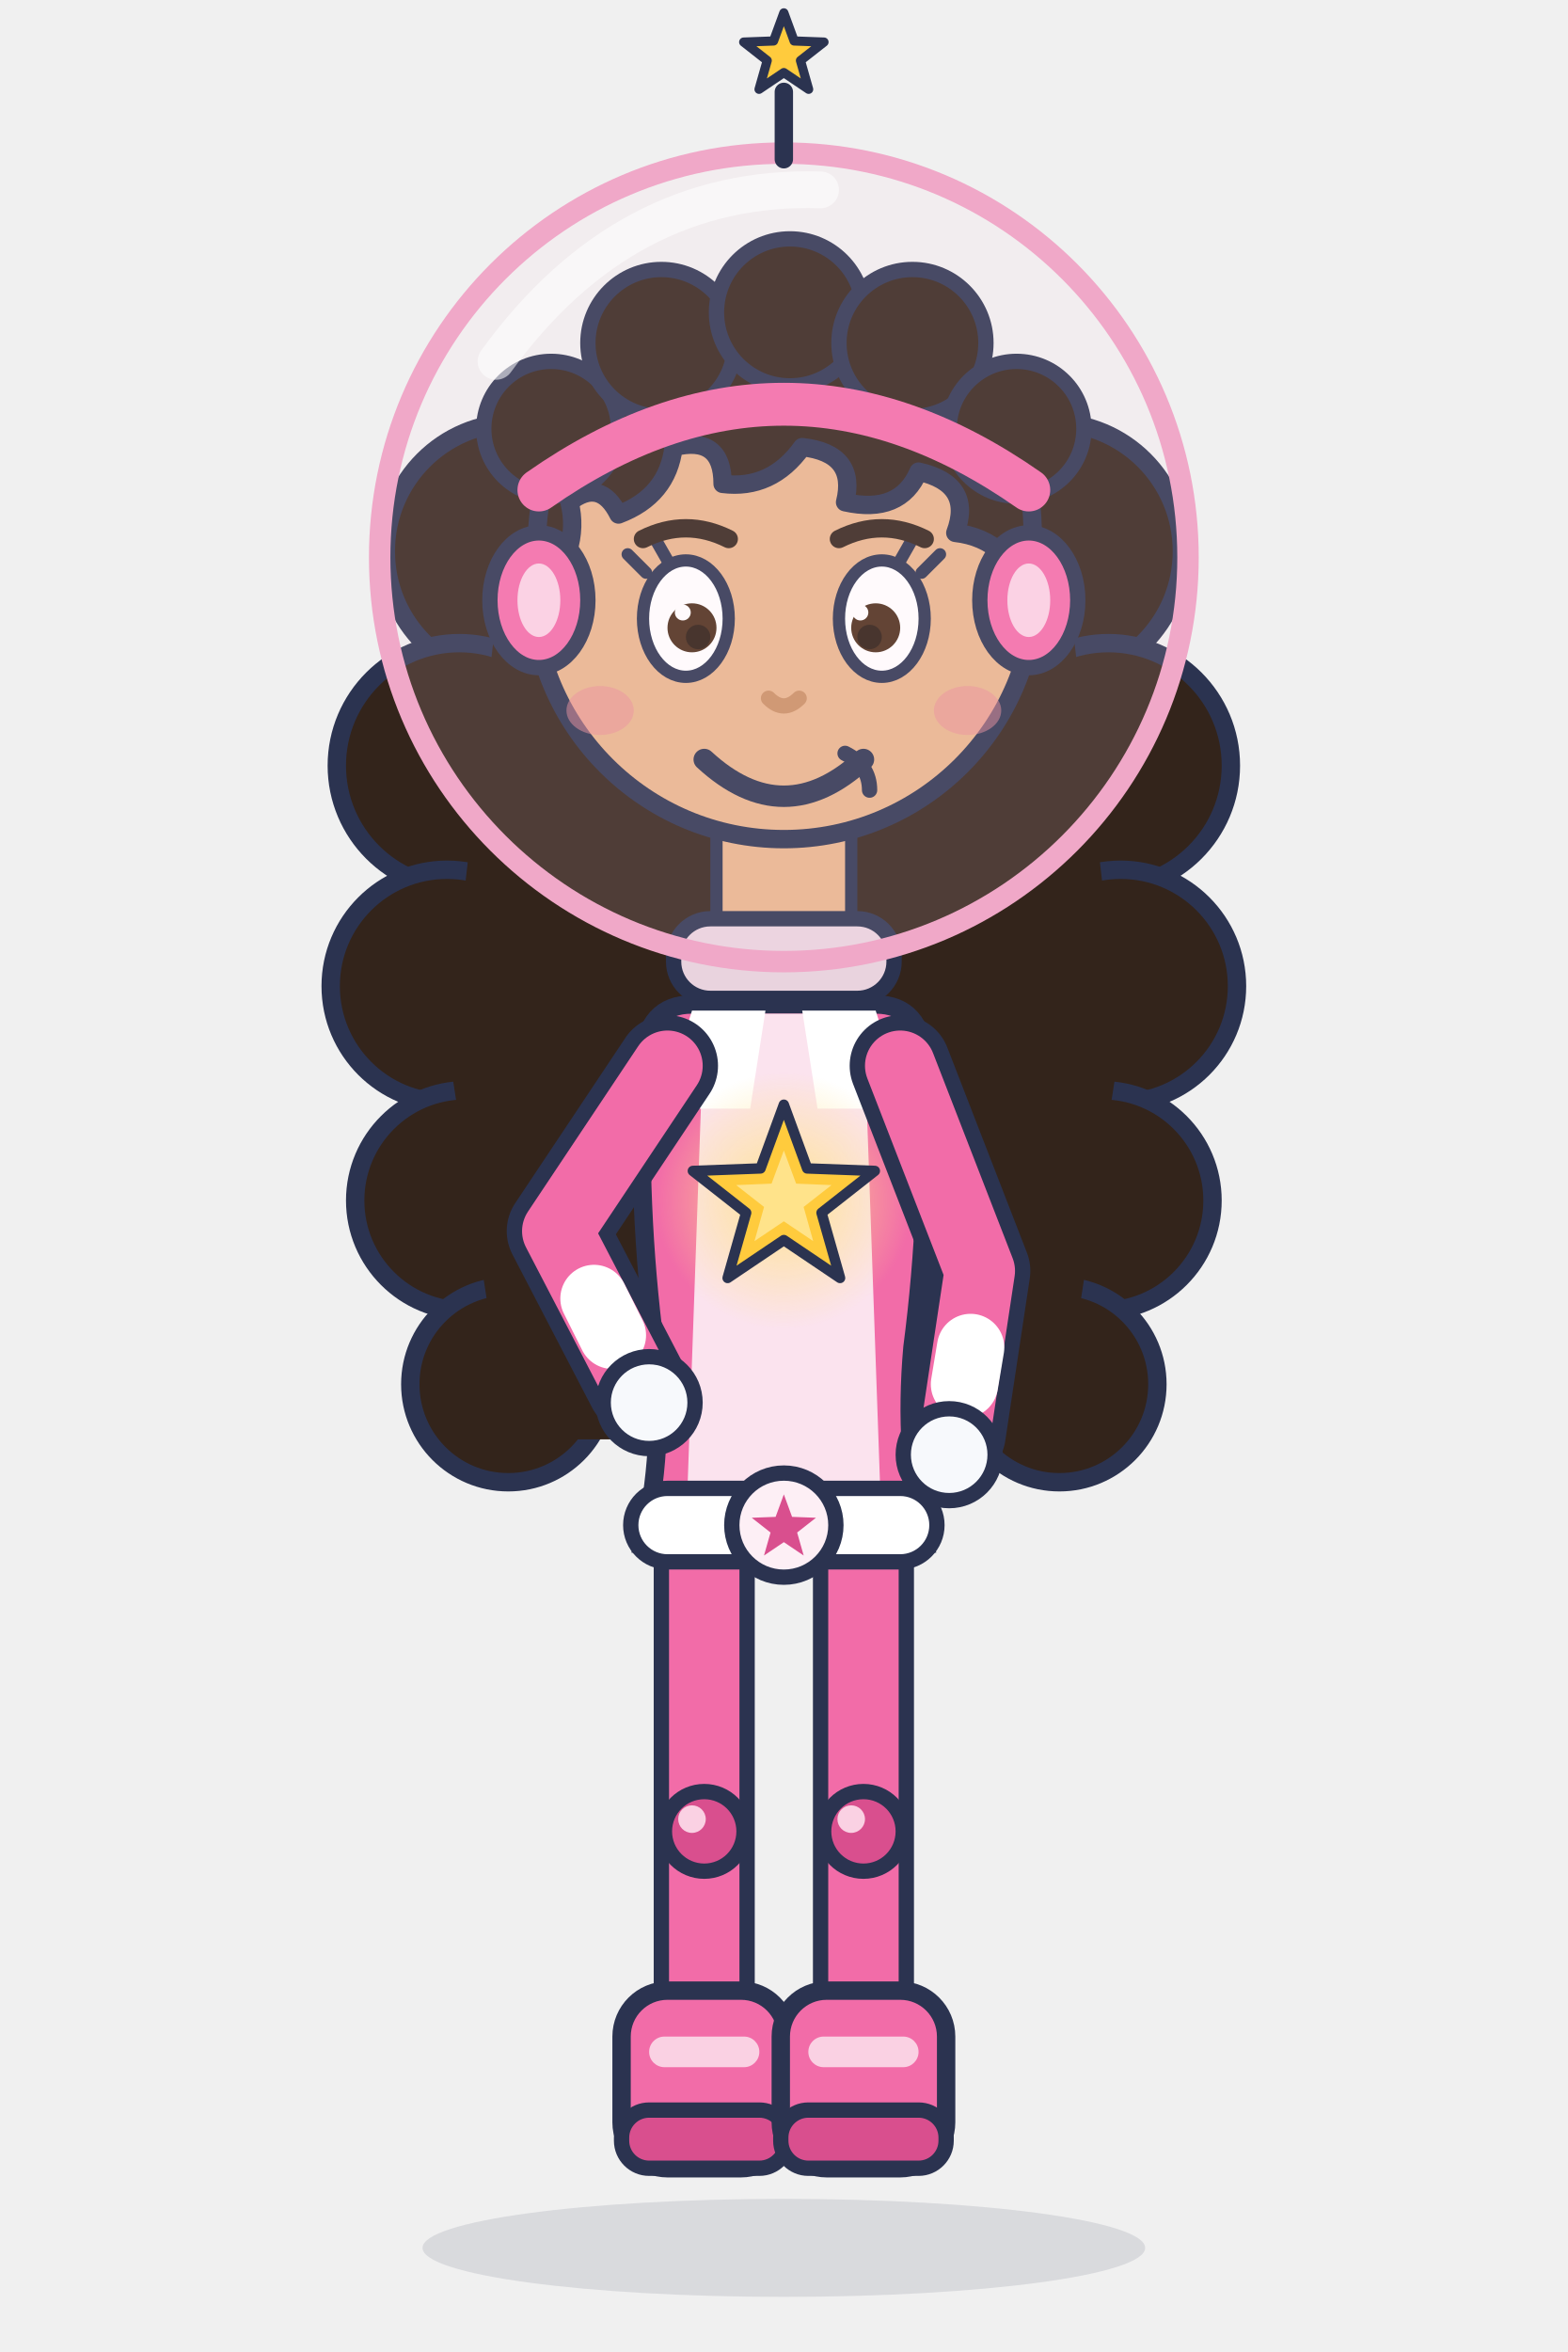
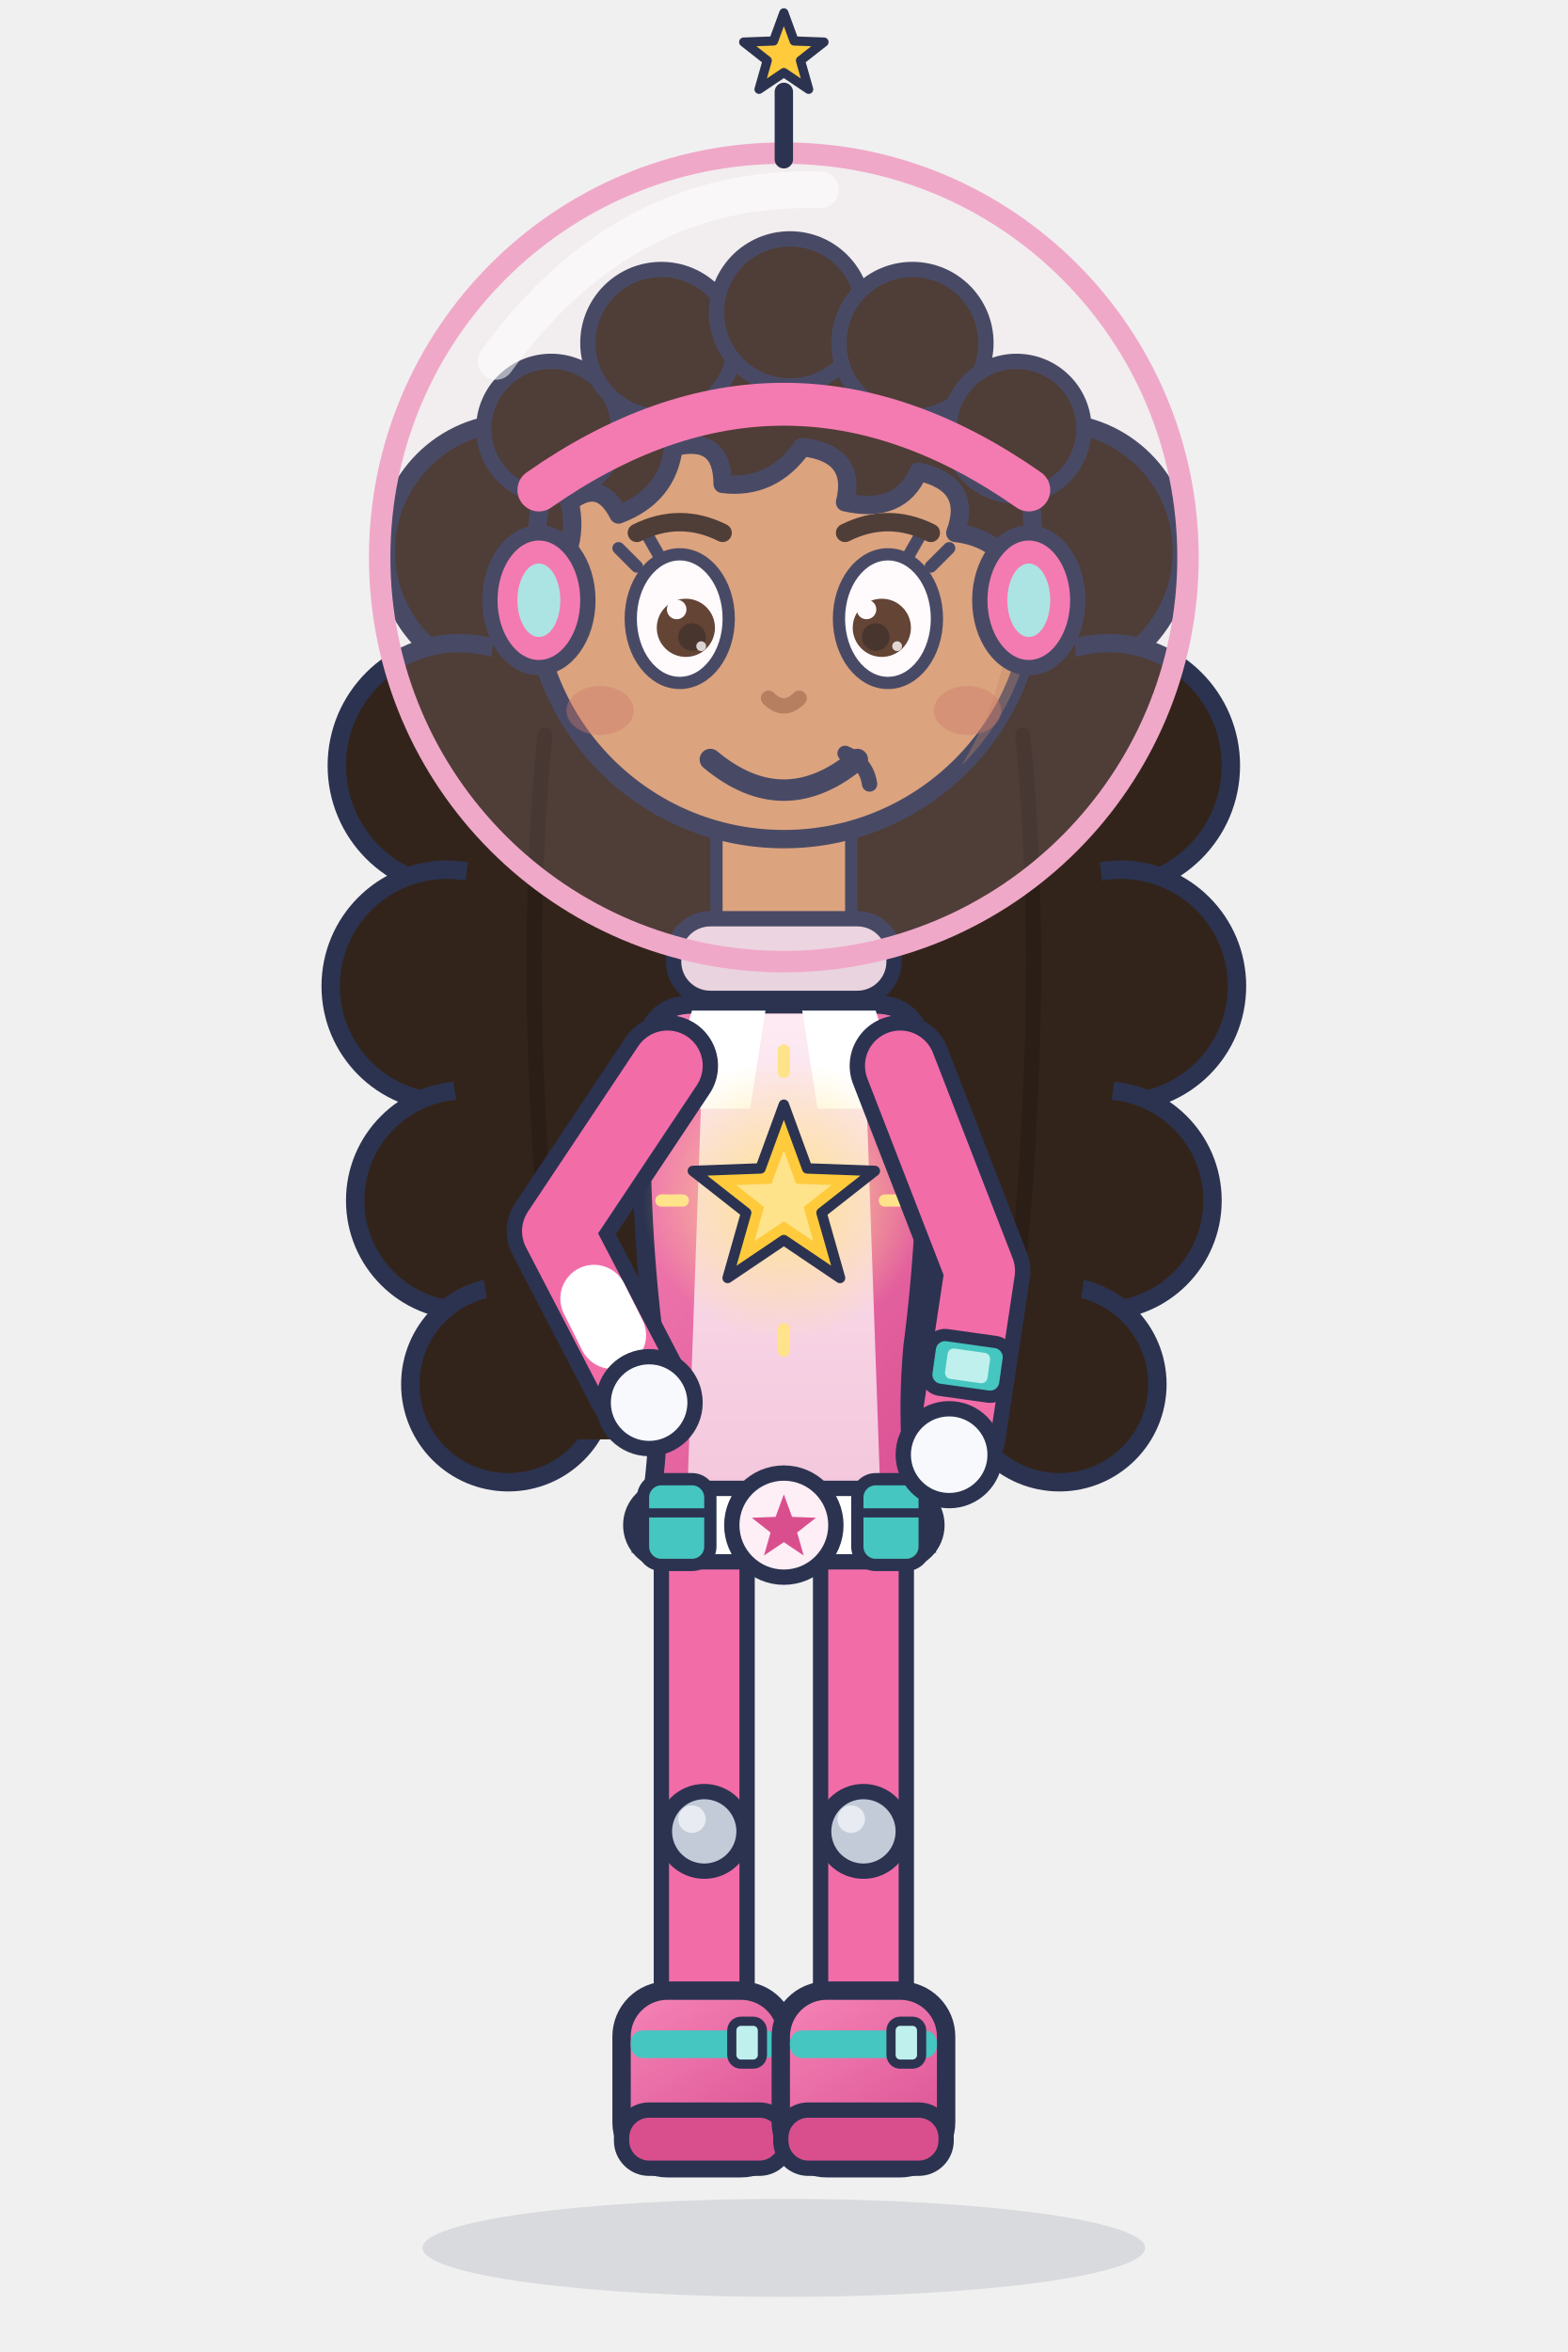
<svg xmlns="http://www.w3.org/2000/svg" viewBox="0 0 512 768" width="512" height="768">
  <defs>
-     <radialGradient id="brillo_estrella" cx="50%" cy="50%" r="50%">
-       <stop offset="0%" stop-color="#FFE38A" stop-opacity="0.9" />
+     <radialGradient id="brillo_estrella_s" cx="50%" cy="50%" r="50%">
+       <stop offset="0%" stop-color="#FFE38A" stop-opacity="0.95" />
      <stop offset="100%" stop-color="#FFE38A" stop-opacity="0" />
    </radialGradient>
+     <linearGradient id="rosa_s" x1="0" y1="0" x2="0.6" y2="1">
+       <stop offset="0%" stop-color="#F685B7" />
+       <stop offset="100%" stop-color="#DD5596" />
+     </linearGradient>
+     <linearGradient id="panel_s" x1="0" y1="0" x2="0" y2="1">
+       <stop offset="0%" stop-color="#FDEBF3" />
+       <stop offset="100%" stop-color="#F3C3DA" />
+     </linearGradient>
  </defs>
  <ellipse cx="256" cy="734" rx="118" ry="16" fill="#2B3350" opacity="0.12" />
  <g fill="#33241B" stroke="#2B3350" stroke-width="6">
    <circle cx="168" cy="180" r="42" />
    <circle cx="344" cy="180" r="42" />
    <circle cx="150" cy="250" r="40" />
    <circle cx="362" cy="250" r="40" />
    <circle cx="146" cy="322" r="38" />
    <circle cx="366" cy="322" r="38" />
    <circle cx="152" cy="392" r="36" />
    <circle cx="360" cy="392" r="36" />
    <circle cx="166" cy="452" r="32" />
    <circle cx="346" cy="452" r="32" />
    <path d="M 168 150 Q 256 96 344 150 L 366 340 L 346 470 L 166 470 L 146 340 Z" stroke="none" />
  </g>
+   <g fill="none" stroke="#241812" stroke-width="5" stroke-linecap="round" opacity="0.5">
+     <path d="M 178 240 Q 170 320 180 420" />
+     <path d="M 334 240 Q 342 320 332 420" />
+   </g>
  <g stroke-linecap="round" fill="none">
    <path d="M 230 512 L 230 656" stroke="#2B3350" stroke-width="33" />
    <path d="M 230 512 L 230 656" stroke="#F26CA8" stroke-width="23" />
    <path d="M 282 512 L 282 656" stroke="#2B3350" stroke-width="33" />
    <path d="M 282 512 L 282 656" stroke="#F26CA8" stroke-width="23" />
  </g>
-   <circle cx="230" cy="598" r="13" fill="#D94F8E" stroke="#2B3350" stroke-width="5" />
-   <circle cx="282" cy="598" r="13" fill="#D94F8E" stroke="#2B3350" stroke-width="5" />
-   <circle cx="226" cy="594" r="4.5" fill="#FAD1E3" />
-   <circle cx="278" cy="594" r="4.5" fill="#FAD1E3" />
+   <circle cx="230" cy="598" r="13" fill="#C3CBD8" stroke="#2B3350" stroke-width="5" />
+   <circle cx="282" cy="598" r="13" fill="#C3CBD8" stroke="#2B3350" stroke-width="5" />
+   <circle cx="226" cy="594" r="4.5" fill="#E8ECF2" />
+   <circle cx="278" cy="594" r="4.5" fill="#E8ECF2" />
  <g>
-     <rect x="203" y="650" width="54" height="58" rx="15" fill="#F26CA8" stroke="#2B3350" stroke-width="6" />
+     <rect x="203" y="650" width="54" height="58" rx="15" fill="url(#rosa_s)" stroke="#2B3350" stroke-width="6" />
    <rect x="203" y="689" width="54" height="19" rx="9" fill="#D94F8E" stroke="#2B3350" stroke-width="5" />
-     <rect x="212" y="665" width="36" height="10" rx="5" fill="#FAD1E3" />
-     <rect x="255" y="650" width="54" height="58" rx="15" fill="#F26CA8" stroke="#2B3350" stroke-width="6" />
+     <rect x="206" y="663" width="48" height="9" rx="4" fill="#45C6C0" />
+     <rect x="239" y="660" width="10" height="14" rx="3" fill="#BFF0ED" stroke="#2B3350" stroke-width="3" />
+     <rect x="255" y="650" width="54" height="58" rx="15" fill="url(#rosa_s)" stroke="#2B3350" stroke-width="6" />
    <rect x="255" y="689" width="54" height="19" rx="9" fill="#D94F8E" stroke="#2B3350" stroke-width="5" />
-     <rect x="264" y="665" width="36" height="10" rx="5" fill="#FAD1E3" />
+     <rect x="258" y="663" width="48" height="9" rx="4" fill="#45C6C0" />
+     <rect x="291" y="660" width="10" height="14" rx="3" fill="#BFF0ED" stroke="#2B3350" stroke-width="3" />
  </g>
-   <path d="M 226 328 L 286 328 Q 301 328 302 346 Q 304 394 298 440 Q 295 474 302 504 L 210 504 Q 217 474 214 440 Q 208 394 210 346 Q 211 328 226 328 Z" fill="#F26CA8" stroke="#2B3350" stroke-width="6" />
-   <path d="M 230 331 L 282 331 L 288 501 L 224 501 Z" fill="#FBE3EE" />
+   <path d="M 226 328 L 286 328 Q 301 328 302 346 Q 304 394 298 440 Q 295 474 302 504 L 210 504 Q 217 474 214 440 Q 208 394 210 346 Q 211 328 226 328 Z" fill="url(#rosa_s)" stroke="#2B3350" stroke-width="6" />
+   <path d="M 230 331 L 282 331 L 288 501 L 224 501 Z" fill="url(#panel_s)" />
  <path d="M 226 330 L 250 330 L 245 362 L 216 362 Z" fill="#FFFFFF" />
  <path d="M 286 330 L 262 330 L 267 362 L 296 362 Z" fill="#FFFFFF" />
-   <circle cx="256" cy="392" r="42" fill="url(#brillo_estrella)" />
+   <circle cx="256" cy="392" r="46" fill="url(#brillo_estrella_s)" />
  <g transform="translate(256,392) scale(0.68)">
    <polygon points="0,-46 11.2,-15.4 43.7,-14.2 18.1,5.9 27,37.2 0,19 -27,37.2 -18.1,5.9 -43.7,-14.2 -11.2,-15.4" fill="#FFCB3D" stroke="#2B3350" stroke-width="5" stroke-linejoin="round" />
    <polygon points="0,-24 5.9,-8.1 22.9,-7.4 9.5,3.1 14.1,19.5 0,10 -14.1,19.5 -9.5,3.1 -22.9,-7.4 -5.9,-8.1" fill="#FFE38A" />
  </g>
+   <g stroke="#FFE38A" stroke-width="4" stroke-linecap="round">
+     <line x1="256" y1="350" x2="256" y2="343" />
+     <line x1="256" y1="434" x2="256" y2="441" />
+     <line x1="216" y1="392" x2="223" y2="392" />
+     <line x1="289" y1="392" x2="296" y2="392" />
+   </g>
  <rect x="206" y="486" width="100" height="24" rx="12" fill="#FFFFFF" stroke="#2B3350" stroke-width="5" />
+   <rect x="210" y="483" width="22" height="28" rx="6" fill="#45C6C0" stroke="#2B3350" stroke-width="4" />
+   <rect x="280" y="483" width="22" height="28" rx="6" fill="#45C6C0" stroke="#2B3350" stroke-width="4" />
+   <line x1="210" y1="494" x2="232" y2="494" stroke="#2B3350" stroke-width="3" />
+   <line x1="280" y1="494" x2="302" y2="494" stroke="#2B3350" stroke-width="3" />
  <circle cx="256" cy="498" r="17" fill="#FDEFF5" stroke="#2B3350" stroke-width="5" />
  <g transform="translate(256,499) scale(0.24)">
    <polygon points="0,-46 11.2,-15.4 43.7,-14.2 18.1,5.9 27,37.2 0,19 -27,37.2 -18.1,5.9 -43.7,-14.2 -11.2,-15.4" fill="#D94F8E" />
  </g>
  <g stroke-linecap="round" stroke-linejoin="round" fill="none">
    <path d="M 218 348 L 182 402 L 208 452" stroke="#2B3350" stroke-width="33" />
    <path d="M 218 348 L 182 402 L 208 452" stroke="#F26CA8" stroke-width="23" />
    <path d="M 194 424 L 200 436" stroke="#FFFFFF" stroke-width="22" />
  </g>
  <circle cx="212" cy="458" r="15" fill="#F7F9FC" stroke="#2B3350" stroke-width="5" />
  <g stroke-linecap="round" stroke-linejoin="round" fill="none">
    <path d="M 294 348 L 320 415 L 312 468" stroke="#2B3350" stroke-width="33" />
    <path d="M 294 348 L 320 415 L 312 468" stroke="#F26CA8" stroke-width="23" />
-     <path d="M 317 440 L 315 452" stroke="#FFFFFF" stroke-width="22" />
+   </g>
+   <g transform="rotate(8 316 446)">
+     <rect x="303" y="437" width="26" height="18" rx="5" fill="#45C6C0" stroke="#2B3350" stroke-width="4" />
+     <rect x="309" y="441" width="14" height="10" rx="2" fill="#BFF0ED" />
  </g>
  <circle cx="310" cy="475" r="15" fill="#F7F9FC" stroke="#2B3350" stroke-width="5" />
-   <rect x="234" y="256" width="44" height="52" rx="10" fill="#E8B58C" stroke="#2B3350" stroke-width="4" />
+   <rect x="234" y="256" width="44" height="52" rx="10" fill="#D69A6E" stroke="#2B3350" stroke-width="4" />
+   <rect x="234" y="258" width="44" height="12" rx="6" fill="#B97E52" opacity="0.5" />
  <rect x="220" y="300" width="72" height="26" rx="12" fill="#E9D3DE" stroke="#2B3350" stroke-width="5" />
-   <circle cx="256" cy="192" r="82" fill="#E8B58C" stroke="#2B3350" stroke-width="6" />
+   <circle cx="256" cy="192" r="82" fill="#D69A6E" stroke="#2B3350" stroke-width="6" />
+   <path d="M 314 134 A 82 82 0 0 1 314 250 A 111 111 0 0 0 314 134 Z" fill="#B97E52" opacity="0.35" />
  <circle cx="176" cy="204" r="6" fill="#FFCB3D" stroke="#2B3350" stroke-width="3" />
  <circle cx="336" cy="204" r="6" fill="#FFCB3D" stroke="#2B3350" stroke-width="3" />
  <path d="M 176 196 Q 168 118 240 102 Q 258 92 280 104 Q 346 116 336 196            Q 330 176 312 174 Q 318 158 300 154 Q 294 168 276 164 Q 280 148 262 146 Q 252 160 236 158            Q 236 142 220 146 Q 218 162 202 168 Q 196 156 186 164 Q 190 180 176 196 Z" fill="#33241B" stroke="#2B3350" stroke-width="6" stroke-linejoin="round" />
  <g fill="#33241B" stroke="#2B3350" stroke-width="5">
    <circle cx="180" cy="140" r="22" />
    <circle cx="216" cy="112" r="24" />
    <circle cx="258" cy="102" r="24" />
    <circle cx="298" cy="112" r="24" />
    <circle cx="332" cy="140" r="22" />
  </g>
  <path d="M 176 160 Q 256 104 336 160" fill="none" stroke="#F26CA8" stroke-width="14" stroke-linecap="round" />
  <ellipse cx="176" cy="196" rx="16" ry="22" fill="#F26CA8" stroke="#2B3350" stroke-width="5" />
  <ellipse cx="336" cy="196" rx="16" ry="22" fill="#F26CA8" stroke="#2B3350" stroke-width="5" />
-   <ellipse cx="176" cy="196" rx="7" ry="12" fill="#FAD1E3" />
-   <ellipse cx="336" cy="196" rx="7" ry="12" fill="#FAD1E3" />
-   <ellipse cx="224" cy="202" rx="14" ry="19" fill="#FFFFFF" stroke="#2B3350" stroke-width="4" />
-   <ellipse cx="288" cy="202" rx="14" ry="19" fill="#FFFFFF" stroke="#2B3350" stroke-width="4" />
-   <circle cx="226" cy="205" r="8" fill="#4A2C18" />
-   <circle cx="286" cy="205" r="8" fill="#4A2C18" />
-   <circle cx="228" cy="208" r="4" fill="#2B1B10" />
-   <circle cx="284" cy="208" r="4" fill="#2B1B10" />
-   <circle cx="223" cy="200" r="2.6" fill="#FFFFFF" />
-   <circle cx="281" cy="200" r="2.6" fill="#FFFFFF" />
+   <ellipse cx="176" cy="196" rx="7" ry="12" fill="#9FE5E2" />
+   <ellipse cx="336" cy="196" rx="7" ry="12" fill="#9FE5E2" />
+   <ellipse cx="222" cy="202" rx="16" ry="21" fill="#FFFFFF" stroke="#2B3350" stroke-width="4" />
+   <ellipse cx="290" cy="202" rx="16" ry="21" fill="#FFFFFF" stroke="#2B3350" stroke-width="4" />
+   <circle cx="224" cy="205" r="9.5" fill="#4A2C18" />
+   <circle cx="288" cy="205" r="9.5" fill="#4A2C18" />
+   <circle cx="226" cy="208" r="4.5" fill="#2B1B10" />
+   <circle cx="286" cy="208" r="4.5" fill="#2B1B10" />
+   <circle cx="221" cy="199" r="3.2" fill="#FFFFFF" />
+   <circle cx="283" cy="199" r="3.2" fill="#FFFFFF" />
+   <circle cx="229" cy="211" r="1.6" fill="#FFFFFF" opacity="0.8" />
+   <circle cx="293" cy="211" r="1.6" fill="#FFFFFF" opacity="0.8" />
  <g stroke="#2B3350" stroke-width="4" stroke-linecap="round">
-     <line x1="211" y1="187" x2="205" y2="181" />
-     <line x1="218" y1="183" x2="214" y2="176" />
-     <line x1="301" y1="187" x2="307" y2="181" />
-     <line x1="294" y1="183" x2="298" y2="176" />
+     <line x1="208" y1="185" x2="202" y2="179" />
+     <line x1="215" y1="181" x2="211" y2="174" />
+     <line x1="304" y1="185" x2="310" y2="179" />
+     <line x1="297" y1="181" x2="301" y2="174" />
  </g>
-   <path d="M 210 176 Q 224 169 238 176" fill="none" stroke="#33241B" stroke-width="6" stroke-linecap="round" />
-   <path d="M 274 176 Q 288 169 302 176" fill="none" stroke="#33241B" stroke-width="6" stroke-linecap="round" />
-   <path d="M 251 228 Q 256 233 261 228" fill="none" stroke="#C98F63" stroke-width="5" stroke-linecap="round" />
-   <path d="M 230 248 Q 256 272 282 248" fill="none" stroke="#2B3350" stroke-width="7" stroke-linecap="round" />
-   <path d="M 276 246 Q 284 250 284 258" fill="none" stroke="#2B3350" stroke-width="5" stroke-linecap="round" />
-   <ellipse cx="196" cy="232" rx="11" ry="8" fill="#E88A96" opacity="0.5" />
-   <ellipse cx="316" cy="232" rx="11" ry="8" fill="#E88A96" opacity="0.5" />
+   <path d="M 208 174 Q 222 167 236 174" fill="none" stroke="#33241B" stroke-width="6" stroke-linecap="round" />
+   <path d="M 276 174 Q 290 167 304 174" fill="none" stroke="#33241B" stroke-width="6" stroke-linecap="round" />
+   <path d="M 251 228 Q 256 233 261 228" fill="none" stroke="#A9714A" stroke-width="5" stroke-linecap="round" />
+   <path d="M 232 248 Q 256 268 280 248" fill="none" stroke="#2B3350" stroke-width="7" stroke-linecap="round" />
+   <path d="M 276 246 Q 283 249 284 256" fill="none" stroke="#2B3350" stroke-width="5" stroke-linecap="round" />
+   <ellipse cx="196" cy="232" rx="11" ry="8" fill="#C96A57" opacity="0.4" />
+   <ellipse cx="316" cy="232" rx="11" ry="8" fill="#C96A57" opacity="0.4" />
  <circle cx="256" cy="182" r="132" fill="#FFD9EA" fill-opacity="0.14" stroke="#F0A8C8" stroke-width="7" />
  <path d="M 162 118 Q 204 60 268 62" fill="none" stroke="#FFFFFF" stroke-width="12" stroke-linecap="round" opacity="0.55" />
  <line x1="256" y1="52" x2="256" y2="30" stroke="#2B3350" stroke-width="6" stroke-linecap="round" />
  <g transform="translate(256,18) scale(0.30)">
    <polygon points="0,-46 11.2,-15.4 43.7,-14.2 18.1,5.9 27,37.2 0,19 -27,37.2 -18.1,5.9 -43.7,-14.2 -11.2,-15.4" fill="#FFCB3D" stroke="#2B3350" stroke-width="10" stroke-linejoin="round" />
  </g>
</svg>
